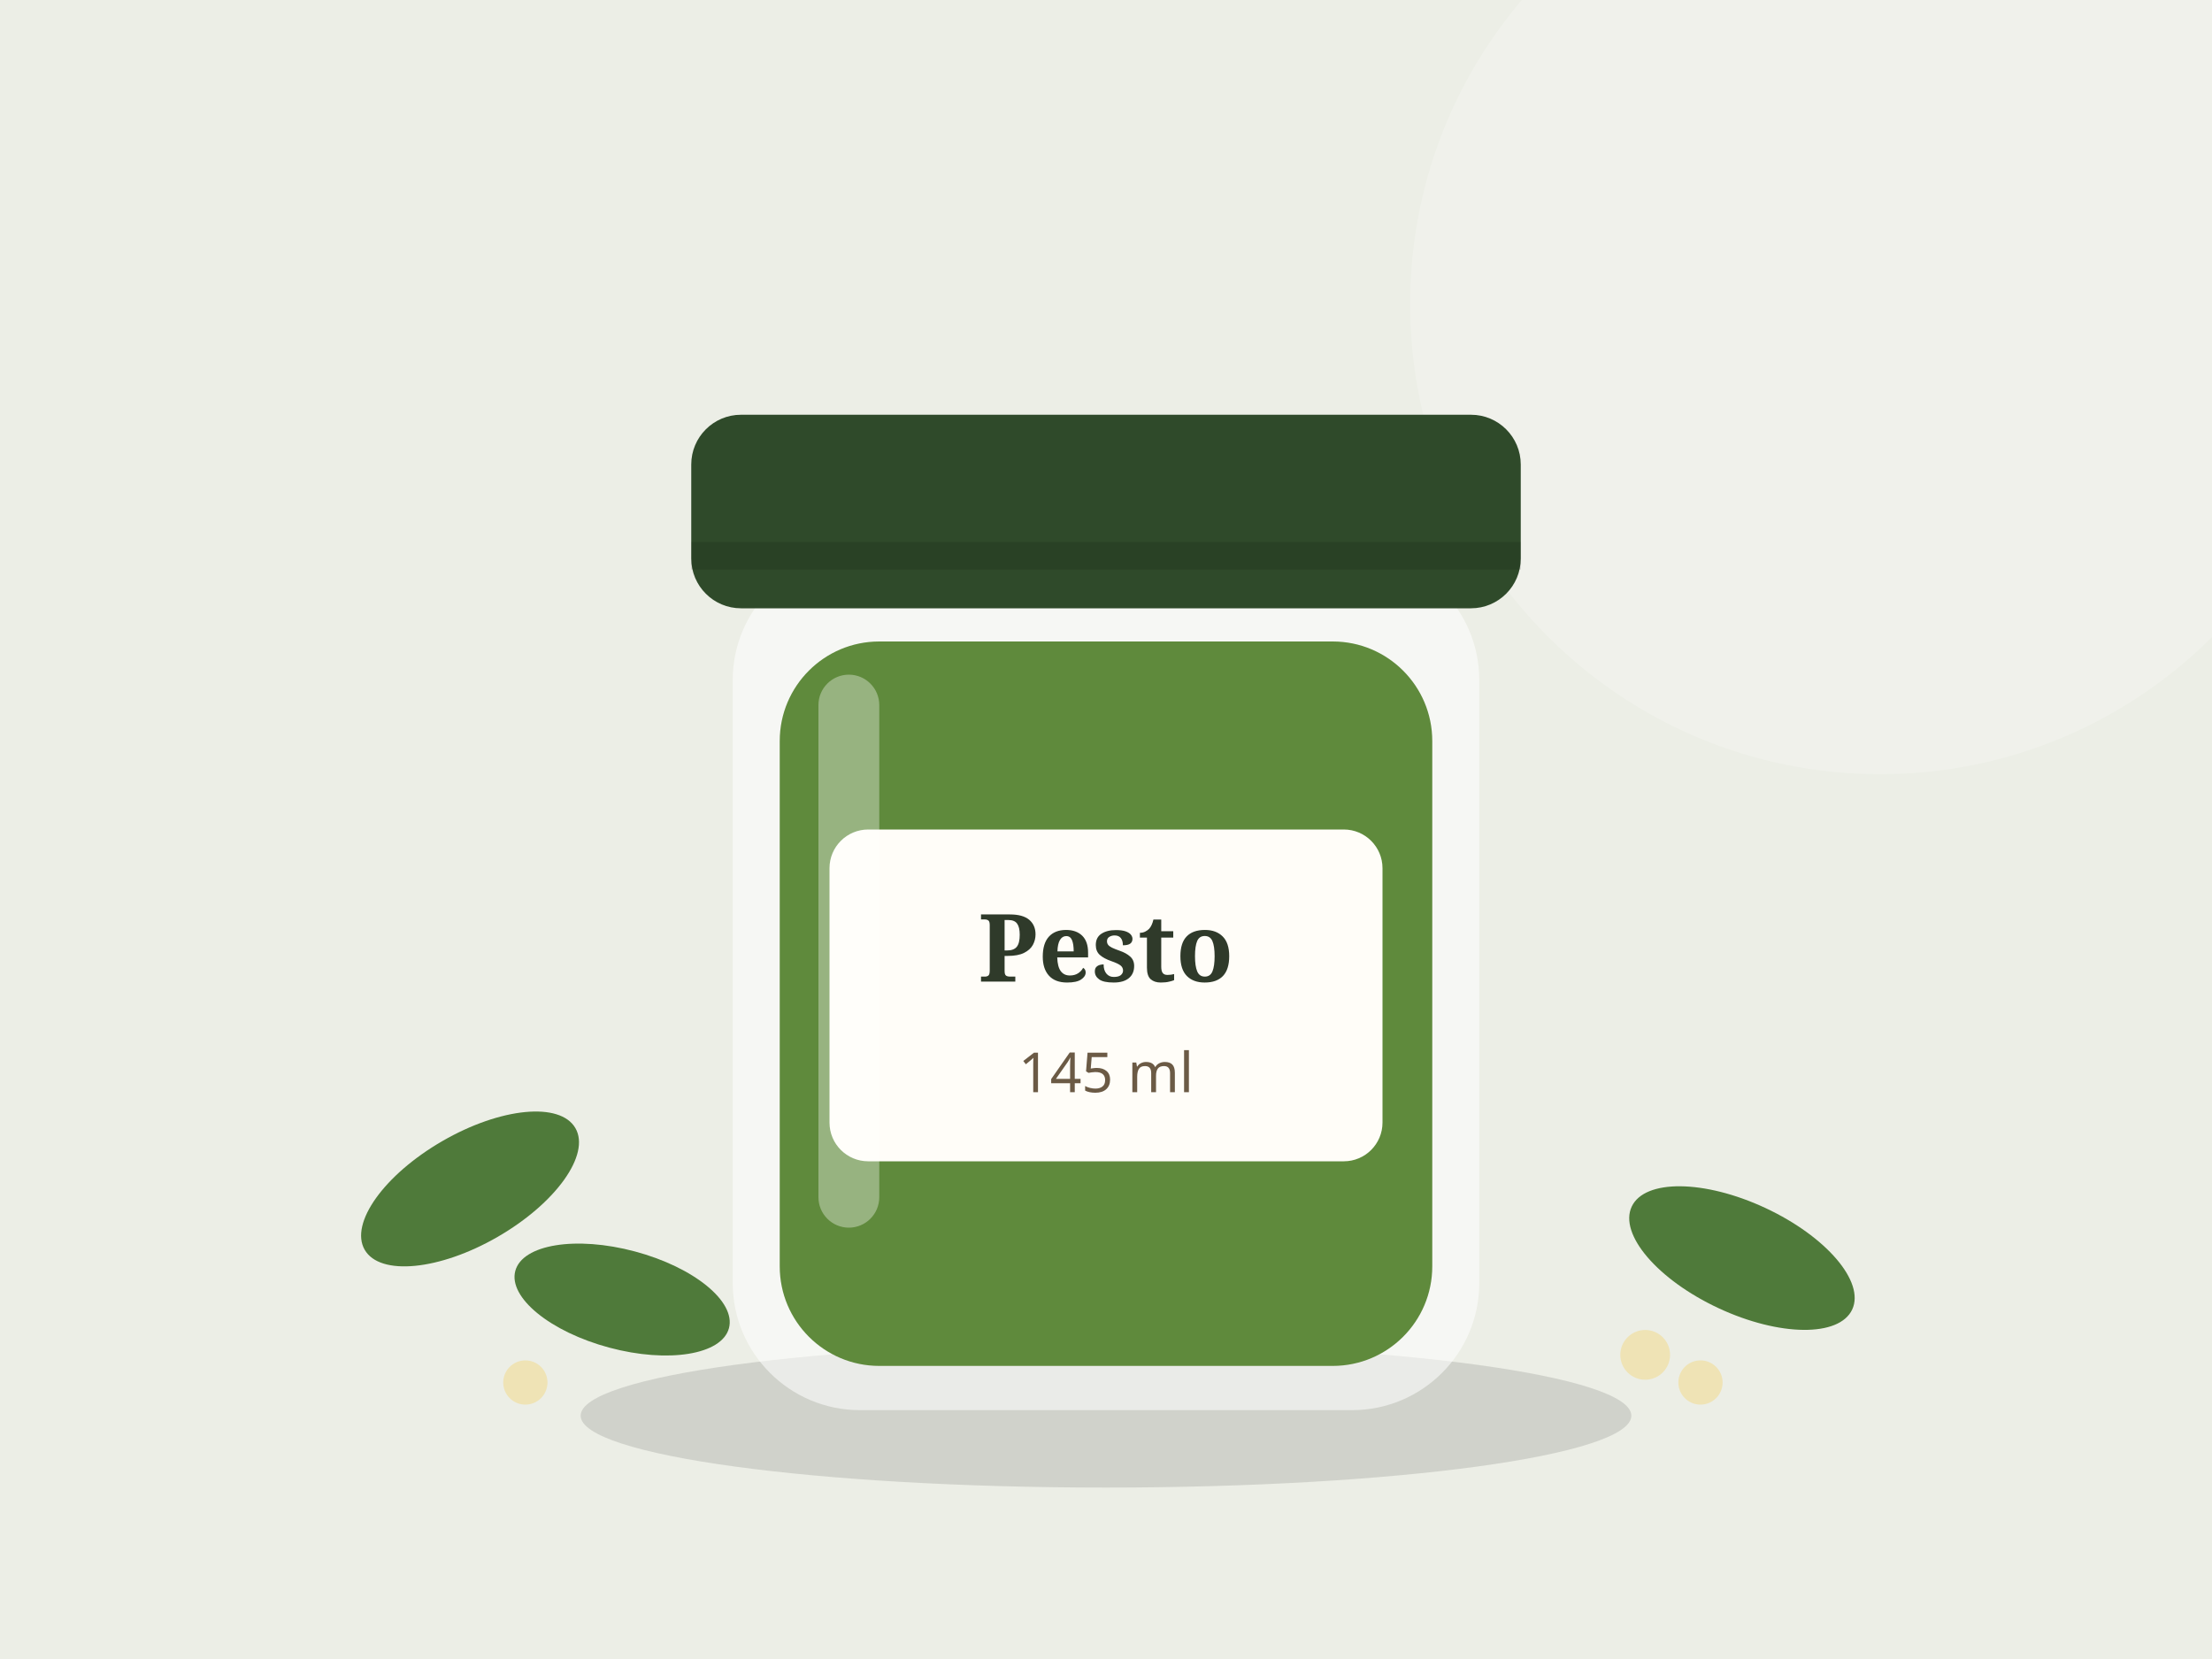
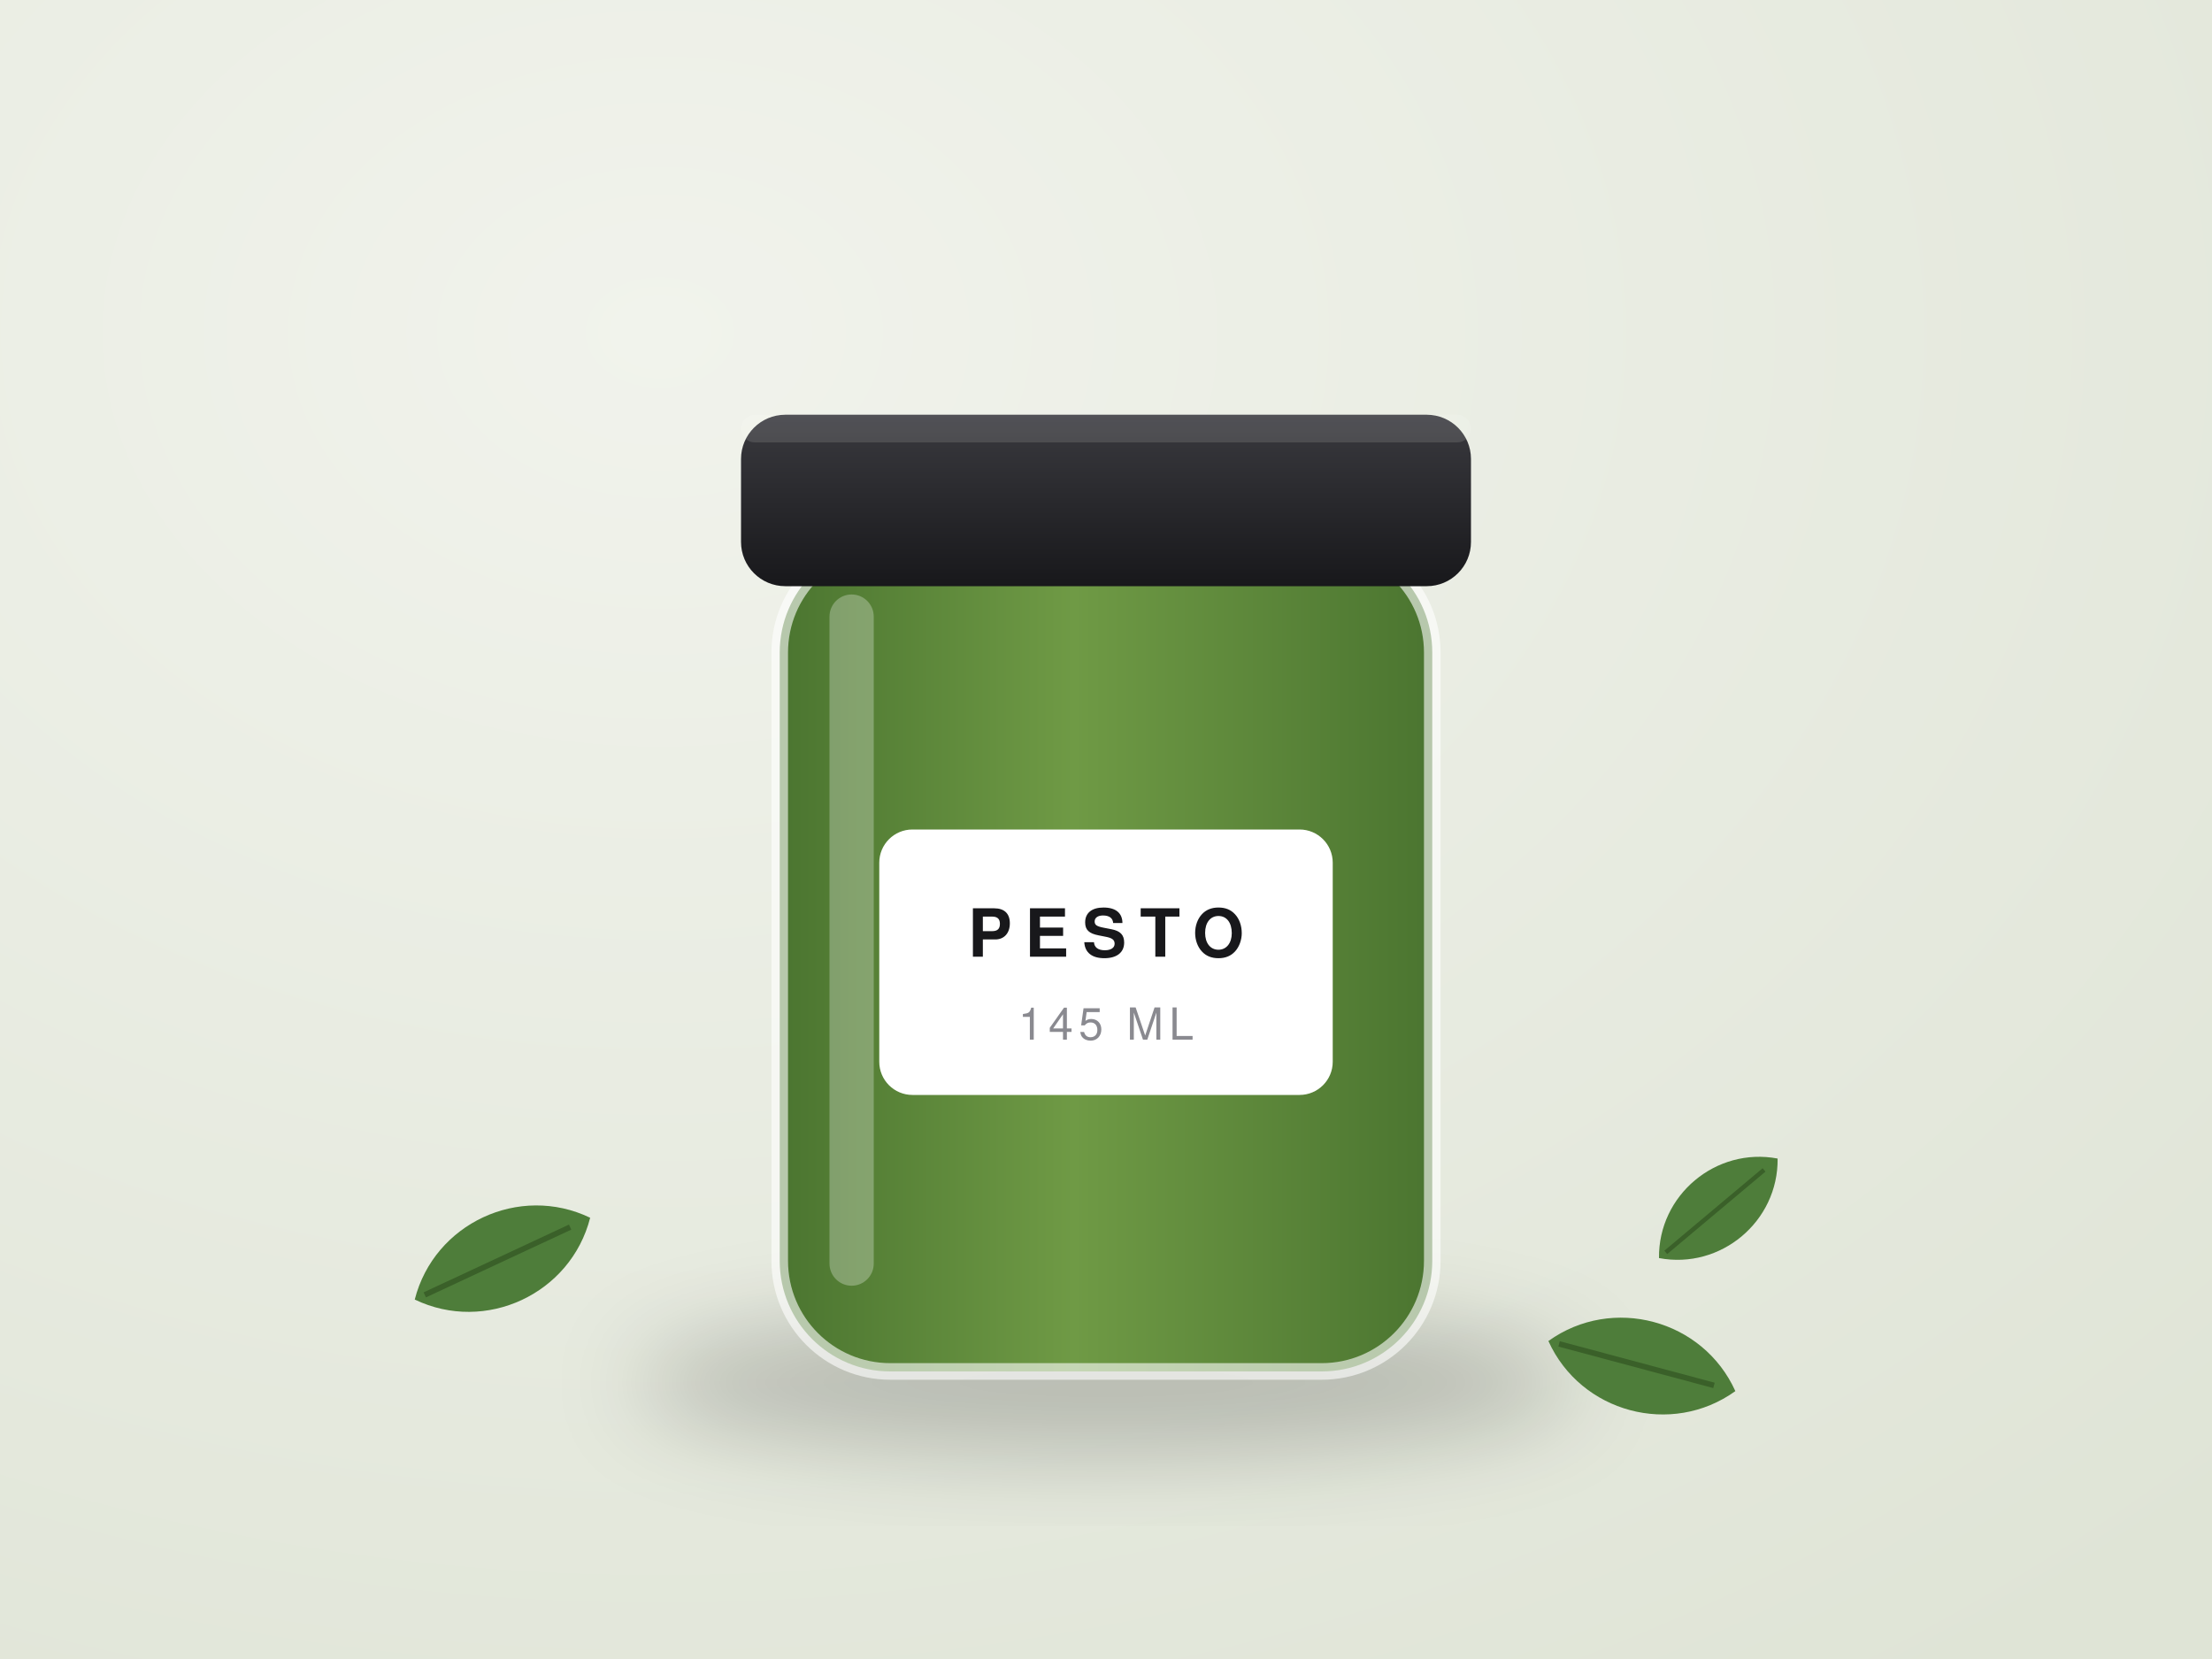
<svg xmlns="http://www.w3.org/2000/svg" viewBox="0 0 800 600" width="800" height="600">
-   <rect width="800" height="600" fill="#eceee6" />
-   <circle cx="680" cy="110" r="170" fill="#ffffff" opacity=".2" />
-   <ellipse cx="400" cy="512" rx="190" ry="26" fill="#000" opacity=".12" />
-   <rect x="265" y="200" width="270" height="310" rx="46" fill="#ffffff" opacity=".55" />
-   <rect x="282" y="232" width="236" height="262" rx="36" fill="#5f8a3c" />
-   <rect x="250" y="150" width="300" height="70" rx="18" fill="#2f4a2a" />
-   <rect x="250" y="196" width="300" height="10" fill="#000" opacity=".12" />
-   <rect x="300" y="300" width="200" height="120" rx="14" fill="#fffdf8" />
-   <text x="400" y="355" text-anchor="middle" font-family="Georgia,serif" font-size="34" font-weight="700" fill="#2f3a2a">Pesto</text>
-   <text x="400" y="395" text-anchor="middle" font-family="sans-serif" font-size="20" fill="#6b5a45">145 ml</text>
-   <rect x="296" y="244" width="22" height="200" rx="11" fill="#ffffff" opacity=".35" />
-   <g fill="#4f7a3a">
-     <ellipse cx="170" cy="430" rx="44" ry="20" transform="rotate(-30 170 430)" />
-     <ellipse cx="225" cy="470" rx="40" ry="18" transform="rotate(15 225 470)" />
-     <ellipse cx="630" cy="455" rx="44" ry="20" transform="rotate(25 630 455)" />
+   <defs>
+     <radialGradient id="fundo" cx=".3" cy=".2" r="1">
+       <stop offset="0" stop-color="#f1f3ec" />
+       <stop offset="1" stop-color="#dfe4d6" />
+     </radialGradient>
+     <linearGradient id="dentro" x1="0" y1="0" x2="1" y2="0">
+       <stop offset="0" stop-color="#4b7530" />
+       <stop offset=".45" stop-color="#6f9a45" />
+       <stop offset="1" stop-color="#4b7530" />
+     </linearGradient>
+     <linearGradient id="tampa" x1="0" y1="0" x2="0" y2="1">
+       <stop offset="0" stop-color="#3a3a3f" />
+       <stop offset="1" stop-color="#18181b" />
+     </linearGradient>
+     <filter id="desfoque" x="-20%" y="-50%" width="140%" height="200%">
+       <feGaussianBlur stdDeviation="16" />
+     </filter>
+   </defs>
+   <rect width="800" height="600" fill="url(#fundo)" />
+   <ellipse cx="400" cy="500" rx="170" ry="26" fill="#000" opacity=".2" filter="url(#desfoque)" />
+   <rect x="282" y="196" width="236" height="300" rx="40" fill="url(#dentro)" />
+   <rect x="282" y="196" width="236" height="300" rx="40" fill="none" stroke="#fff" stroke-opacity=".6" stroke-width="6" />
+   <rect x="300" y="215" width="16" height="250" rx="8" fill="#fff" opacity=".28" />
+   <rect x="268" y="150" width="264" height="62" rx="16" fill="url(#tampa)" />
+   <rect x="268" y="150" width="264" height="10" rx="5" fill="#fff" opacity=".12" />
+   <rect x="318" y="300" width="164" height="96" rx="12" fill="#fff" />
+   <text x="400" y="346" text-anchor="middle" font-family="Helvetica,Arial,sans-serif" font-size="24" font-weight="700" letter-spacing="5" fill="#18181b">PESTO</text>
+   <text x="400" y="376" text-anchor="middle" font-family="Helvetica,Arial,sans-serif" font-size="16" letter-spacing="2" fill="#8a8a90">145 ML</text>
+   <g transform="translate(150 470) rotate(-25)">
+     <path d="M0 0 C18 -22 52 -22 70 0 C52 22 18 22 0 0Z" fill="#4e7d3a" />
+     <path d="M4 0 H62" stroke="#3a6029" stroke-width="2" />
  </g>
-   <g fill="#efe3b5">
-     <circle cx="595" cy="490" r="9" />
-     <circle cx="615" cy="500" r="8" />
-     <circle cx="190" cy="500" r="8" />
+   <g transform="translate(560 485) rotate(15)">
+     <path d="M0 0 C18 -22 52 -22 70 0 C52 22 18 22 0 0Z" fill="#4e7d3a" />
+     <path d="M4 0 H62" stroke="#3a6029" stroke-width="2" />
+   </g>
+   <g transform="translate(600 455) rotate(-40) scale(.8)">
+     <path d="M0 0 C18 -22 52 -22 70 0 C52 22 18 22 0 0Z" fill="#4e7d3a" />
+     <path d="M4 0 H62" stroke="#3a6029" stroke-width="2" />
  </g>
</svg>
